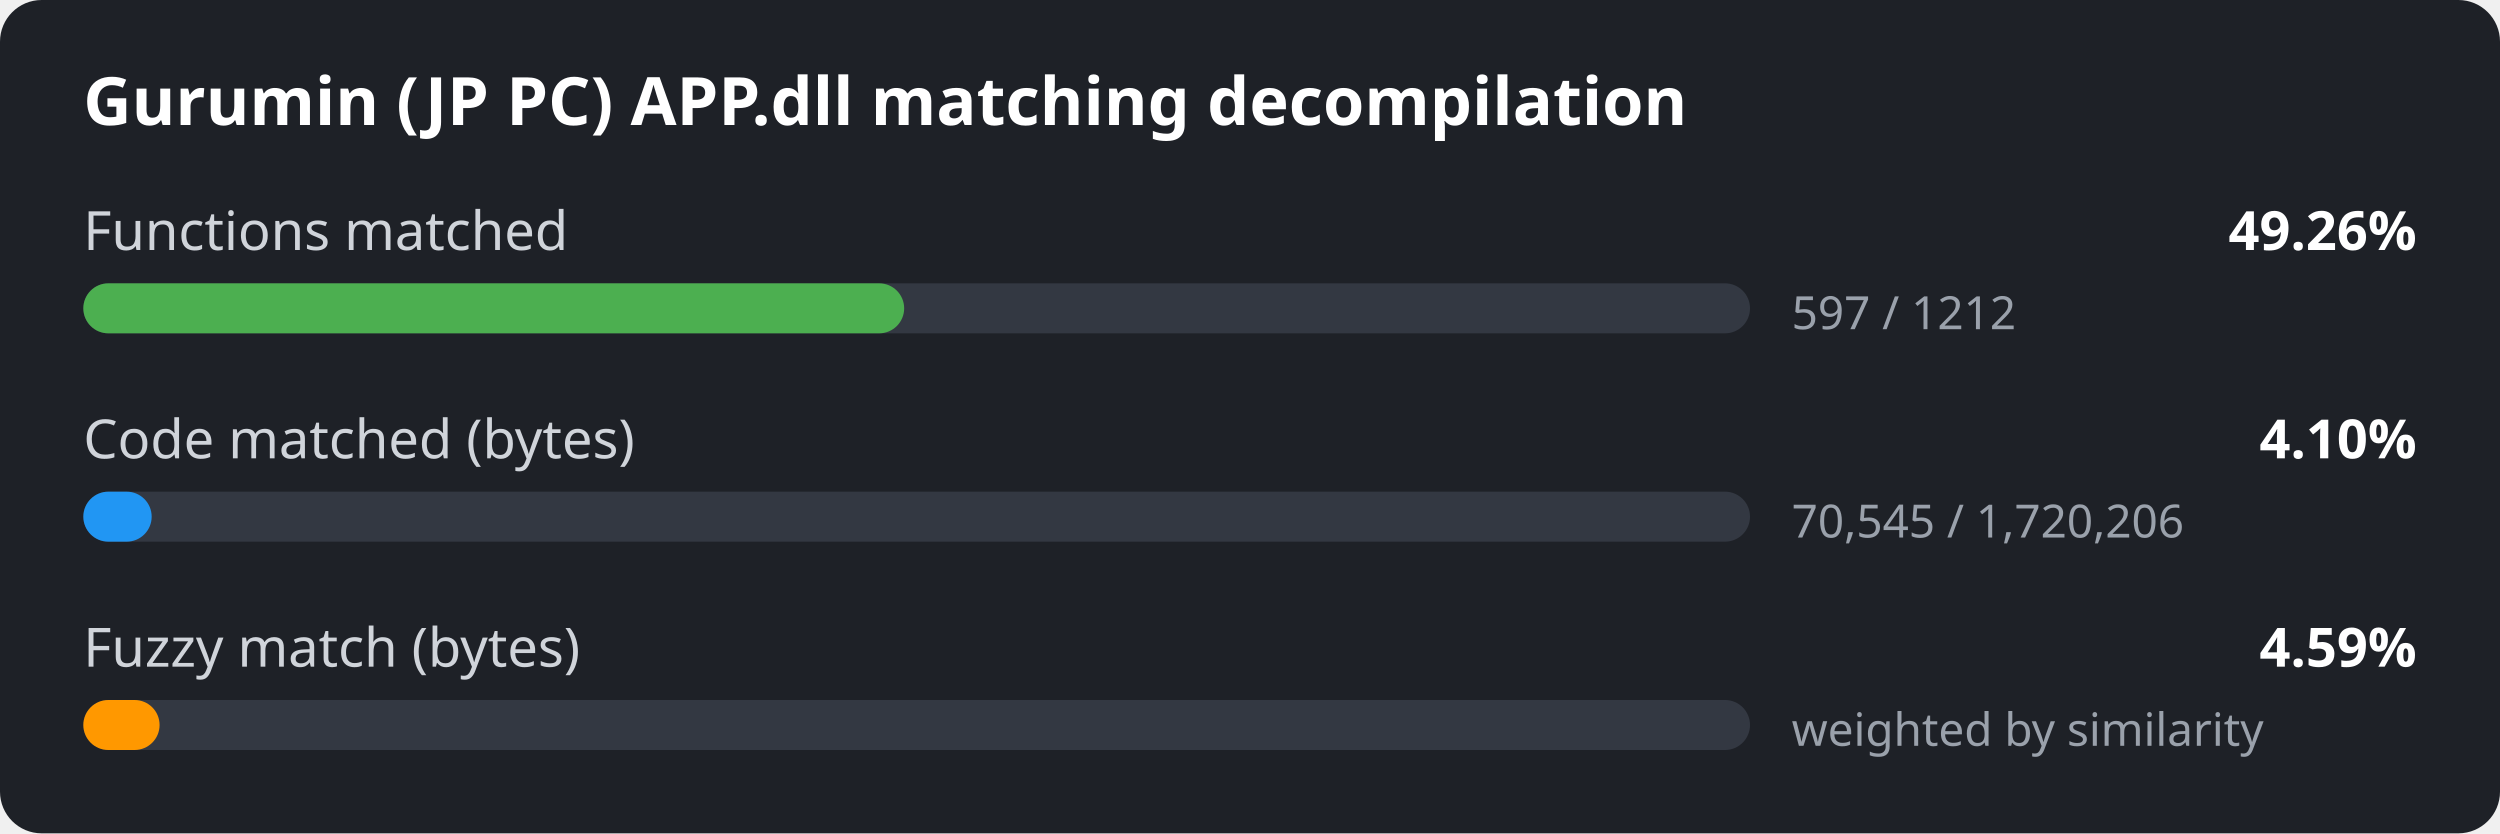
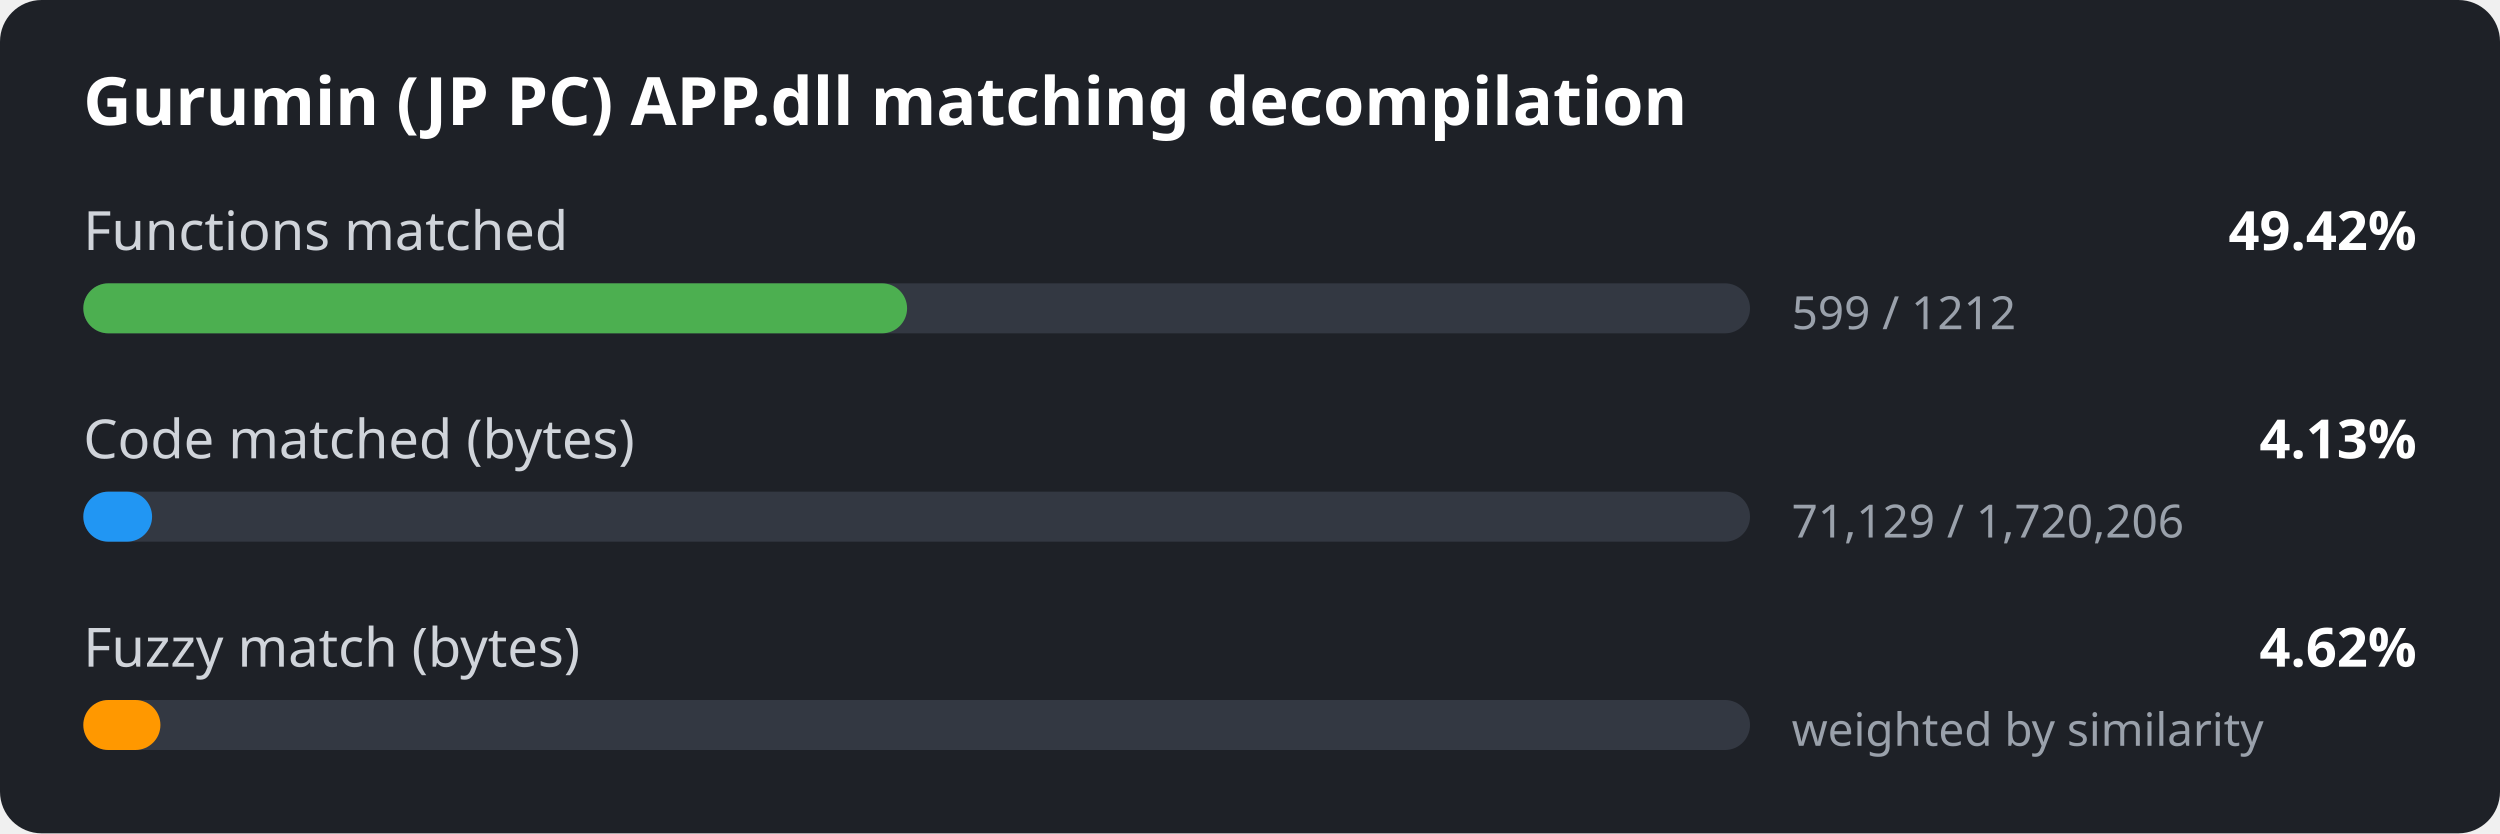
<svg xmlns="http://www.w3.org/2000/svg" width="600" height="200" viewBox="0 0 600 200">
  <style>
.bg { fill: #1e2127; }
.title { font: 600 16px sans-serif; fill: #ffffff; }
.label { font: 13px sans-serif; fill: #d0d4da; }
.value { font: 600 13px sans-serif; fill: #ffffff; }
.detail { font: 11px sans-serif; fill: #9aa1ab; }
.track { fill: #333842; }
</style>
  <rect width="600" height="200" rx="10" class="bg" />
  <text x="20" y="30" class="title">Gurumin (JP PC) APP.dll matching decompilation</text>
  <text x="20" y="60" class="label">Functions matched</text>
-   <text x="580" y="60" class="value" text-anchor="end">49.26%</text>
+   <text x="580" y="60" class="value" text-anchor="end">49.42%</text>
  <rect x="20" y="68" width="400" height="12" rx="6" class="track" />
-   <rect x="20" y="68" width="197.0" height="12" rx="6" fill="#4caf50" />
-   <text x="430" y="79" class="detail">597 / 1212</text>
+   <rect x="20" y="68" width="197.7" height="12" rx="6" fill="#4caf50" />
+   <text x="430" y="79" class="detail">599 / 1212</text>
  <text x="20" y="110" class="label">Code matched (bytes)</text>
-   <text x="580" y="110" class="value" text-anchor="end">4.10%</text>
+   <text x="580" y="110" class="value" text-anchor="end">4.13%</text>
  <rect x="20" y="118" width="400" height="12" rx="6" class="track" />
-   <rect x="20" y="118" width="16.4" height="12" rx="6" fill="#2196f3" />
-   <text x="430" y="129" class="detail">70,545 / 1,720,206</text>
+   <rect x="20" y="118" width="16.5" height="12" rx="6" fill="#2196f3" />
+   <text x="430" y="129" class="detail">71,129 / 1,720,206</text>
  <text x="20" y="160" class="label">Fuzzy match (bytes)</text>
-   <text x="580" y="160" class="value" text-anchor="end">4.59%</text>
+   <text x="580" y="160" class="value" text-anchor="end">4.62%</text>
  <rect x="20" y="168" width="400" height="12" rx="6" class="track" />
-   <rect x="20" y="168" width="18.3" height="12" rx="6" fill="#ff9800" />
+   <rect x="20" y="168" width="18.5" height="12" rx="6" fill="#ff9800" />
  <text x="430" y="179" class="detail">weighted by similarity</text>
</svg>
